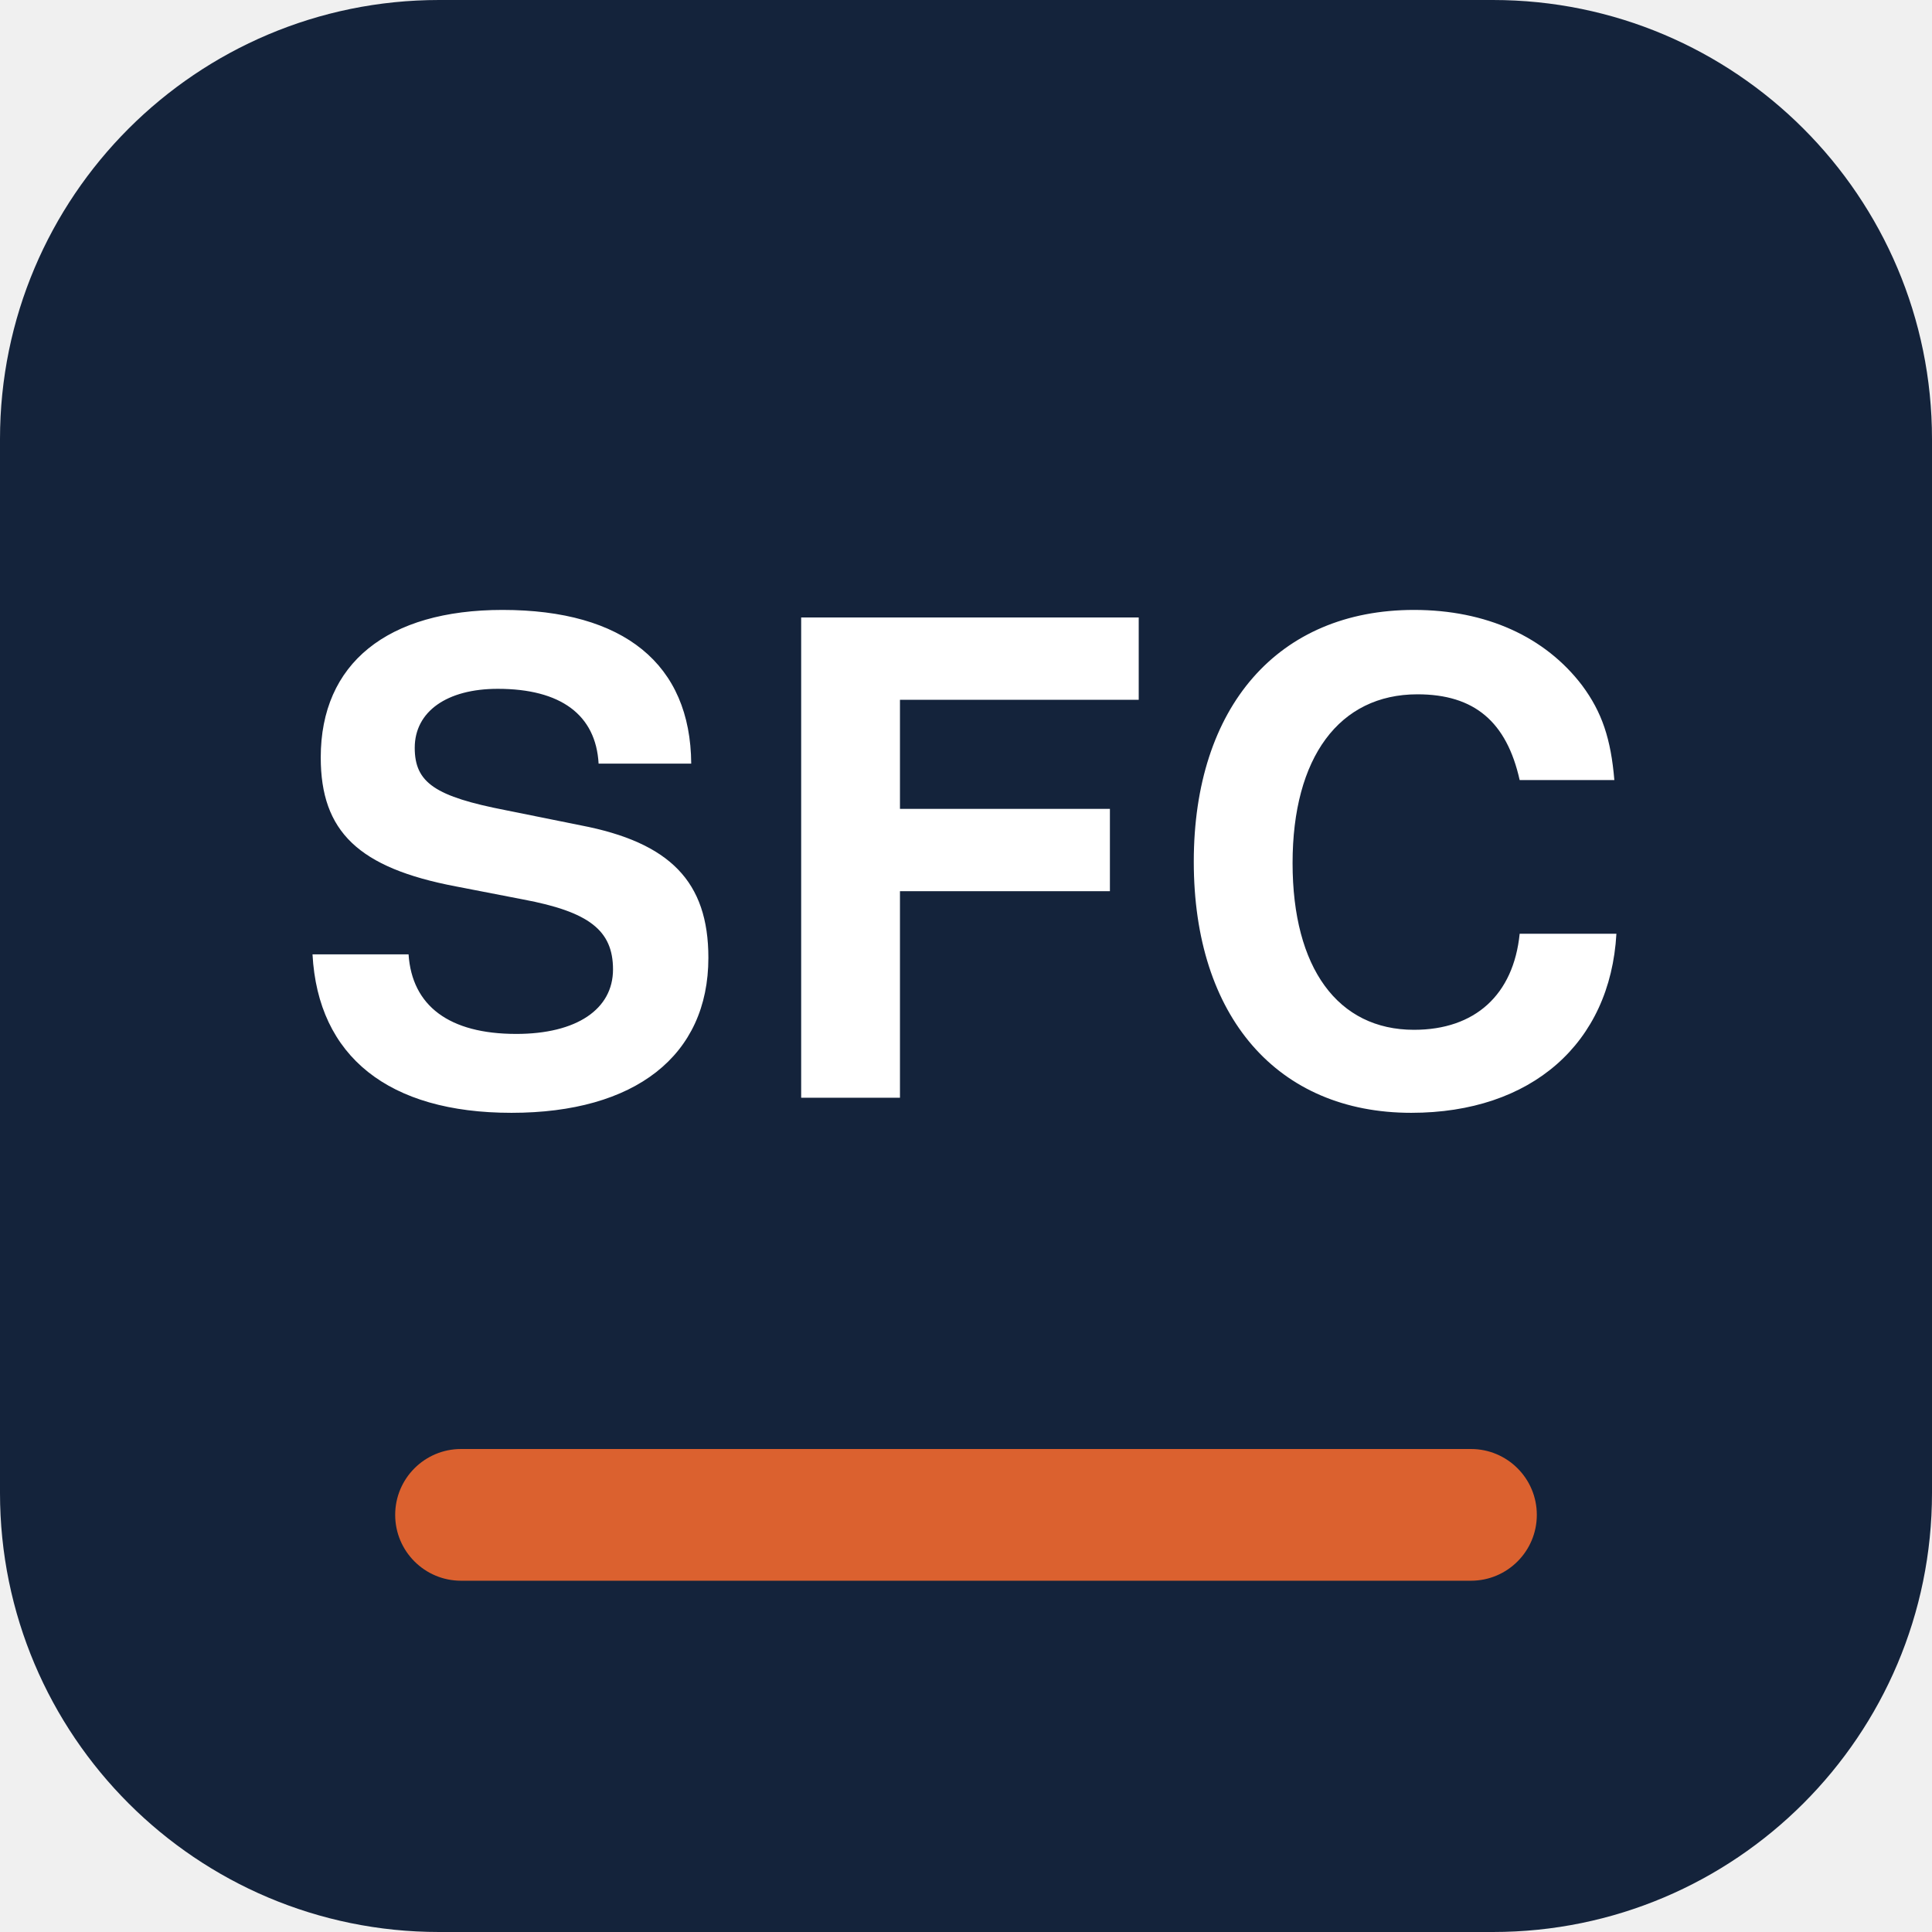
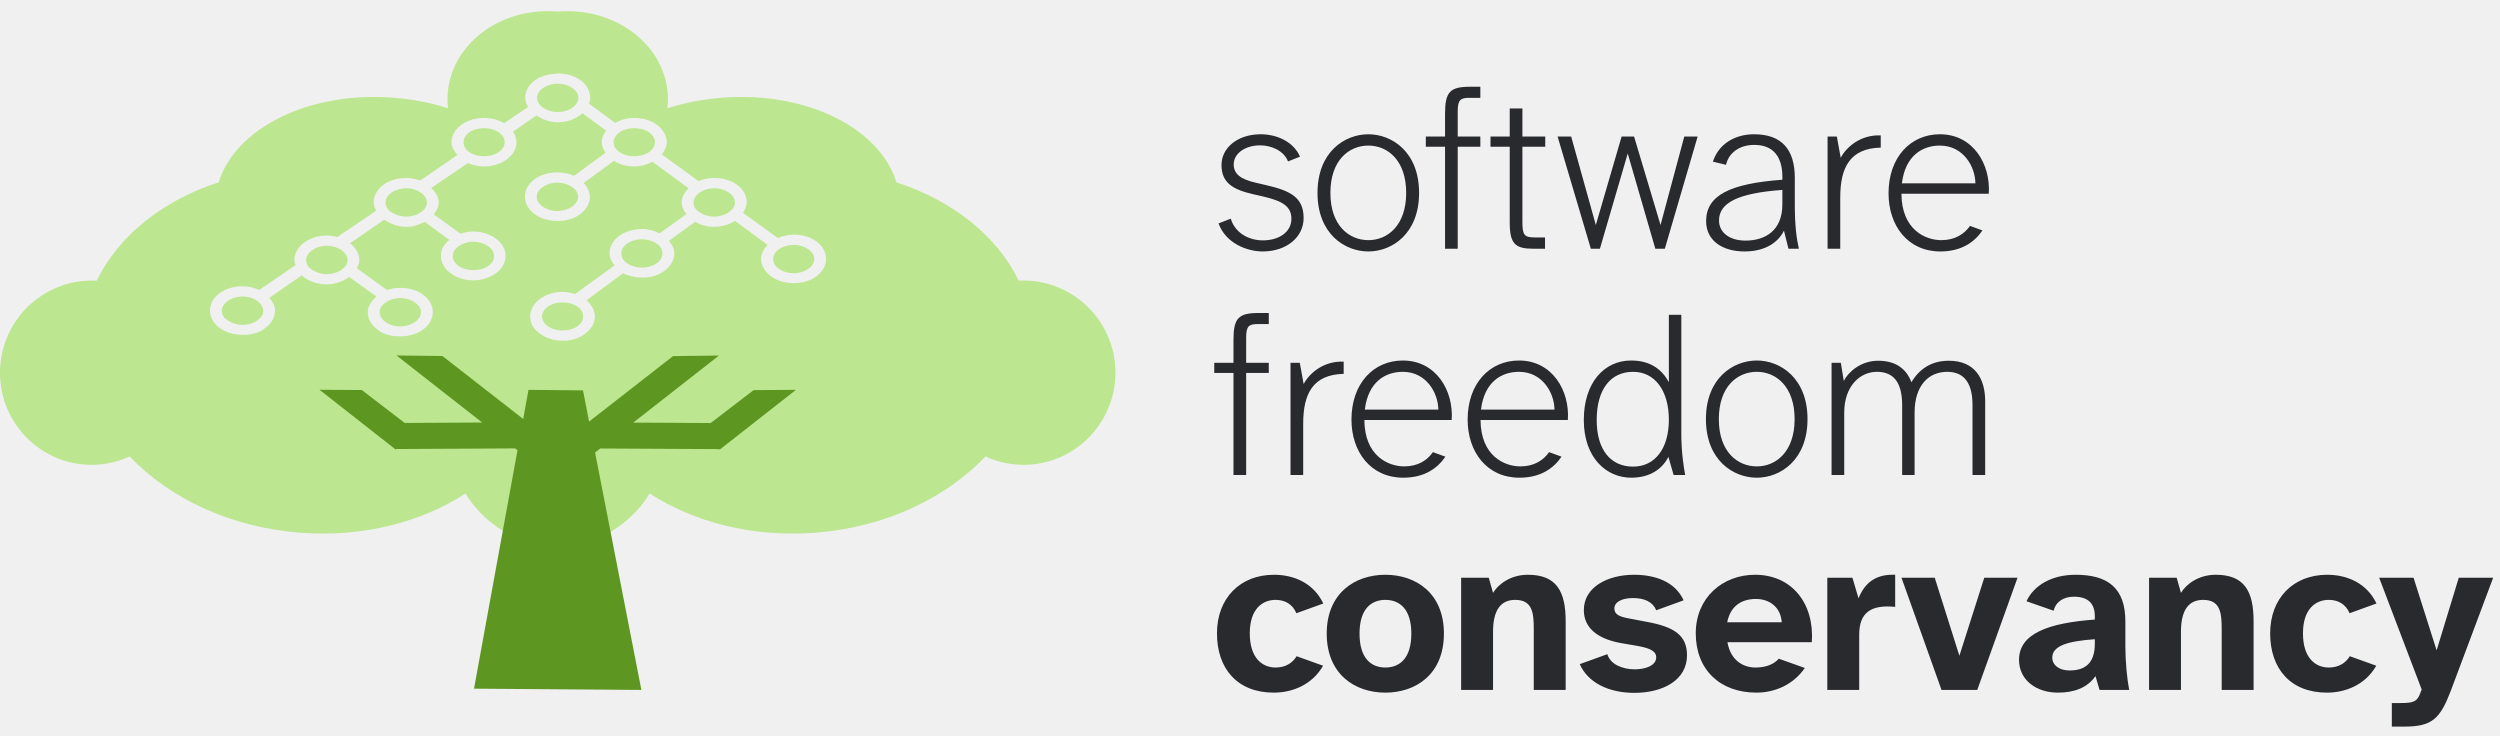
- <svg xmlns="http://www.w3.org/2000/svg" width="44" height="44" viewBox="0 0 44 44">
-   <rect x="0" y="0" width="44" height="44" rx="10" fill="#14233b" />
-   <rect x="9" y="33" width="26" height="3" rx="1.5" fill="#db612f" />
-   <text x="22" y="25" text-anchor="middle" font-family="Helvetica,Arial,sans-serif" font-weight="700" font-size="15" fill="#ffffff" letter-spacing="0.5">SFC</text>
+ <svg xmlns="http://www.w3.org/2000/svg" width="221" height="65" viewBox="0 0 221 65" fill="none">
+   <path d="M111.62 22.229C110.22 22.229 108.34 21.489 107.72 19.749L108.8 19.329C109.16 20.549 110.34 21.249 111.64 21.249C113.12 21.249 114.16 20.469 114.16 19.349C114.16 18.229 113.36 17.769 111.66 17.369L110.78 17.169C109.06 16.769 107.98 16.209 107.98 14.589C107.98 13.069 109.4 11.869 111.44 11.869C112.96 11.869 114.38 12.589 114.92 13.849L113.86 14.269C113.5 13.329 112.4 12.849 111.4 12.849C110.04 12.849 109.06 13.589 109.06 14.529C109.06 15.369 109.64 15.849 111.08 16.169L111.94 16.369C114 16.849 115.24 17.409 115.24 19.269C115.24 20.989 113.7 22.229 111.62 22.229ZM120.967 22.229C118.867 22.229 116.467 20.669 116.467 17.049C116.467 13.429 118.867 11.869 120.967 11.869C123.047 11.869 125.447 13.429 125.447 17.049C125.447 20.669 123.047 22.229 120.967 22.229ZM120.967 21.229C122.667 21.229 124.307 19.929 124.307 17.049C124.307 14.169 122.667 12.869 120.967 12.869C119.247 12.869 117.607 14.169 117.607 17.049C117.607 19.929 119.247 21.229 120.967 21.229ZM127.742 21.989V12.969H126.042V12.069H127.742V10.049C127.742 8.149 128.162 7.669 129.942 7.669H130.862V8.649H129.882C129.102 8.649 128.862 8.829 128.862 9.849V12.069H130.862V12.969H128.862V21.989H127.742ZM135.58 21.989C133.96 21.989 133.46 21.589 133.46 19.669V12.969H131.76V12.069H133.46V9.589H134.58V12.069H136.6V12.969H134.58V19.629C134.58 20.789 134.76 20.989 135.68 20.989H136.58V21.989H135.58ZM140.631 21.989L137.691 12.069H138.891L141.071 19.889L143.351 12.069H144.451L146.791 19.889L148.891 12.069H150.071L147.171 21.989H146.331L143.891 13.569L141.431 21.989H140.631ZM154.221 22.229C152.281 22.229 150.821 21.289 150.821 19.549C150.821 17.269 152.921 16.229 157.561 15.889V15.629C157.561 13.909 156.801 12.809 155.081 12.809C153.701 12.809 152.801 13.569 152.581 14.569L151.421 14.289C151.941 12.689 153.401 11.869 155.061 11.869C157.501 11.869 158.661 13.209 158.661 15.729V18.109C158.661 19.989 158.821 21.109 159.021 21.989H158.101L157.701 20.389C157.261 21.309 156.181 22.229 154.221 22.229ZM154.301 21.269C156.021 21.269 157.561 20.409 157.561 18.069V16.789C153.681 17.069 151.961 17.909 151.961 19.489C151.961 20.549 152.881 21.269 154.301 21.269ZM161.558 21.989V12.069H162.378L162.718 13.949C163.218 12.989 164.498 11.889 166.258 11.969V13.049C163.538 13.109 162.678 14.809 162.678 17.449V21.989H161.558ZM171.527 22.229C168.647 22.229 166.947 19.949 166.947 17.089C166.947 13.909 168.887 11.869 171.487 11.869C174.427 11.869 175.987 14.529 175.807 17.129H168.087C168.107 20.329 170.227 21.229 171.607 21.229C172.827 21.229 173.647 20.689 174.147 19.969L175.247 20.369C174.587 21.349 173.447 22.229 171.527 22.229ZM174.627 16.209C174.607 14.709 173.547 12.869 171.487 12.869C169.967 12.869 168.427 13.729 168.127 16.209H174.627ZM109.04 41.989V32.969H107.34V32.069H109.04V30.049C109.04 28.149 109.46 27.669 111.24 27.669H112.16V28.649H111.18C110.4 28.649 110.16 28.829 110.16 29.849V32.069H112.16V32.969H110.16V41.989H109.04ZM114.082 41.989V32.069H114.902L115.242 33.949C115.742 32.989 117.022 31.889 118.782 31.969V33.049C116.062 33.109 115.202 34.809 115.202 37.449V41.989H114.082ZM124.05 42.229C121.17 42.229 119.47 39.949 119.47 37.089C119.47 33.909 121.41 31.869 124.01 31.869C126.95 31.869 128.51 34.529 128.33 37.129H120.61C120.63 40.329 122.75 41.229 124.13 41.229C125.35 41.229 126.17 40.689 126.67 39.969L127.77 40.369C127.11 41.349 125.97 42.229 124.05 42.229ZM127.15 36.209C127.13 34.709 126.07 32.869 124.01 32.869C122.49 32.869 120.95 33.729 120.65 36.209H127.15ZM134.319 42.229C131.439 42.229 129.739 39.949 129.739 37.089C129.739 33.909 131.679 31.869 134.279 31.869C137.219 31.869 138.779 34.529 138.599 37.129H130.879C130.899 40.329 133.019 41.229 134.399 41.229C135.619 41.229 136.439 40.689 136.939 39.969L138.039 40.369C137.379 41.349 136.239 42.229 134.319 42.229ZM137.419 36.209C137.399 34.709 136.339 32.869 134.279 32.869C132.759 32.869 131.219 33.729 130.919 36.209H137.419ZM144.188 42.229C142.028 42.229 140.008 40.489 140.008 37.129C140.008 33.809 141.828 31.869 144.188 31.869C145.988 31.869 146.968 32.749 147.528 33.789V27.829H148.628V38.329C148.628 38.809 148.628 40.109 148.968 41.989H147.948L147.488 40.389C146.968 41.409 145.928 42.229 144.188 42.229ZM144.368 41.249C146.328 41.249 147.528 39.609 147.528 37.109C147.528 34.529 146.288 32.869 144.368 32.869C142.348 32.869 141.148 34.449 141.148 37.129C141.148 39.749 142.368 41.249 144.368 41.249ZM155.304 42.229C153.204 42.229 150.804 40.669 150.804 37.049C150.804 33.429 153.204 31.869 155.304 31.869C157.384 31.869 159.784 33.429 159.784 37.049C159.784 40.669 157.384 42.229 155.304 42.229ZM155.304 41.229C157.004 41.229 158.644 39.929 158.644 37.049C158.644 34.169 157.004 32.869 155.304 32.869C153.584 32.869 151.944 34.169 151.944 37.049C151.944 39.929 153.584 41.229 155.304 41.229ZM161.91 41.989V32.069H162.73L162.99 33.669C163.39 32.889 164.49 31.889 166.03 31.889C167.65 31.889 168.55 32.669 168.97 33.789C169.67 32.609 170.75 31.889 172.27 31.889C174.57 31.889 175.49 33.449 175.49 35.469V41.989H174.37V35.809C174.37 34.149 173.83 32.869 172.13 32.869C170.45 32.869 169.25 34.129 169.25 36.469V41.989H168.15V35.809C168.15 34.149 167.63 32.869 165.93 32.869C164.37 32.869 163.03 34.189 163.03 36.469V41.989H161.91ZM112.6 61.229C109.38 61.229 107.58 59.109 107.58 55.989C107.58 52.889 109.62 50.809 112.62 50.809C114.34 50.809 116.1 51.509 116.98 53.349L114.6 54.209C114.26 53.389 113.56 53.029 112.76 53.029C111.6 53.029 110.48 53.829 110.48 55.989C110.48 58.209 111.62 59.009 112.76 59.009C113.64 59.009 114.26 58.609 114.62 58.009L116.96 58.849C115.98 60.569 114.2 61.229 112.6 61.229ZM122.462 61.229C119.782 61.229 117.282 59.609 117.282 56.009C117.282 52.429 119.782 50.809 122.462 50.809C125.162 50.809 127.642 52.429 127.642 56.009C127.642 59.609 125.162 61.229 122.462 61.229ZM122.462 59.009C123.722 59.009 124.762 58.209 124.762 56.009C124.762 53.829 123.722 53.029 122.462 53.029C121.222 53.029 120.182 53.829 120.182 56.009C120.182 58.209 121.222 59.009 122.462 59.009ZM129.165 60.989V51.069H131.605L131.985 52.409C132.445 51.649 133.525 50.809 135.065 50.809C137.605 50.809 138.405 52.289 138.405 54.909V60.989H135.585V55.629C135.585 54.209 135.485 53.029 133.945 53.029C132.625 53.029 131.985 53.989 131.985 55.849V60.989H129.165ZM144.471 61.249C142.211 61.249 140.371 60.349 139.651 58.709L142.091 57.829C142.331 58.689 143.371 59.169 144.511 59.169C145.511 59.169 146.411 58.809 146.411 58.109C146.411 57.629 146.011 57.329 144.811 57.109L143.191 56.829C141.311 56.469 140.011 55.569 140.011 53.929C140.011 51.889 142.131 50.809 144.451 50.809C146.331 50.809 148.091 51.429 148.831 53.069L146.411 53.949C146.111 53.209 145.371 52.869 144.371 52.869C143.311 52.869 142.711 53.249 142.711 53.789C142.711 54.269 143.071 54.509 143.991 54.669L145.671 54.989C148.011 55.429 149.131 56.169 149.131 57.929C149.131 60.109 147.031 61.249 144.471 61.249ZM155.265 61.229C152.065 61.229 149.905 59.209 149.905 55.989C149.905 52.829 152.285 50.809 155.145 50.809C158.405 50.809 160.405 53.349 160.165 56.769H152.705C152.985 58.389 154.105 59.009 155.185 59.009C156.165 59.009 156.845 58.689 157.245 58.229L159.545 59.049C158.545 60.509 156.925 61.229 155.265 61.229ZM157.505 55.009C157.425 53.729 156.485 52.949 155.225 52.949C154.045 52.949 152.985 53.489 152.685 55.009H157.505ZM161.534 60.989V51.069H163.754L164.294 52.889C164.914 51.349 165.994 50.749 167.534 50.809V53.649C165.374 53.429 164.354 54.169 164.354 56.109V60.989H161.534ZM171.63 60.989L168.09 51.069H171.03L173.21 57.969L175.41 51.069H178.35L174.79 60.989H171.63ZM181.922 61.229C180.022 61.229 178.482 60.129 178.482 58.329C178.482 55.989 181.122 55.069 185.182 54.769V54.469C185.182 53.309 184.542 52.749 183.342 52.749C182.442 52.749 181.742 53.169 181.542 53.989L179.142 53.149C179.762 51.789 181.322 50.809 183.482 50.809C186.322 50.809 187.882 51.969 187.882 54.929V57.129C187.882 58.489 188.042 60.109 188.222 60.989H185.602L185.242 59.769C184.522 60.789 183.382 61.229 181.922 61.229ZM182.942 59.269C184.222 59.269 185.182 58.729 185.182 56.909V56.509C182.802 56.669 181.422 57.089 181.422 58.129C181.422 58.809 182.042 59.269 182.942 59.269ZM189.977 60.989V51.069H192.417L192.797 52.409C193.257 51.649 194.337 50.809 195.877 50.809C198.417 50.809 199.217 52.289 199.217 54.909V60.989H196.397V55.629C196.397 54.209 196.297 53.029 194.757 53.029C193.437 53.029 192.797 53.989 192.797 55.849V60.989H189.977ZM205.702 61.229C202.482 61.229 200.682 59.109 200.682 55.989C200.682 52.889 202.722 50.809 205.722 50.809C207.442 50.809 209.202 51.509 210.082 53.349L207.702 54.209C207.362 53.389 206.662 53.029 205.862 53.029C204.702 53.029 203.582 53.829 203.582 55.989C203.582 58.209 204.722 59.009 205.862 59.009C206.742 59.009 207.362 58.609 207.722 58.009L210.062 58.849C209.082 60.569 207.302 61.229 205.702 61.229ZM211.437 64.229V62.149H212.157C213.357 62.149 213.677 62.049 213.977 61.209L214.077 60.949L210.317 51.069H213.357L215.397 57.489L217.357 51.069H220.397L216.657 61.049C215.717 63.509 215.017 64.229 212.597 64.229H211.437Z" fill="#292A2E" />
+   <path fill-rule="evenodd" clip-rule="evenodd" d="M48.299 0.99C43.706 1.042 39.897 4.151 39.579 8.252C39.545 8.7 39.558 9.138 39.607 9.572C38.102 9.09 36.479 8.77 34.766 8.637C27.304 8.059 20.814 11.32 19.334 16.119C14.4 17.717 10.483 20.825 8.552 24.811C4.17 24.583 0.367 27.911 0.025 32.32C-0.322 36.799 3.009 40.721 7.479 41.067C8.894 41.177 10.261 40.901 11.468 40.352C14.959 44.028 20.34 46.612 26.514 47.091C32.075 47.523 37.239 46.158 41.147 43.625C42.691 46.178 45.559 48.066 48.986 48.577V48.659C49.089 48.649 49.188 48.617 49.289 48.604C49.393 48.617 49.487 48.649 49.592 48.659V48.577C53.025 48.069 55.885 46.181 57.431 43.625C61.339 46.158 66.53 47.523 72.092 47.091C78.266 46.613 83.62 44.028 87.111 40.352C88.317 40.901 89.684 41.177 91.099 41.067C95.569 40.721 98.928 36.799 98.581 32.32C98.239 27.911 94.436 24.583 90.054 24.811C88.123 20.825 84.178 17.717 79.244 16.119C77.765 11.32 71.302 8.059 63.84 8.637C62.127 8.77 60.503 9.09 58.999 9.572C59.047 9.138 59.061 8.7 59.026 8.252C58.708 4.151 54.872 1.042 50.279 0.99C49.973 0.987 49.656 0.994 49.344 1.018C49.326 1.02 49.307 1.016 49.289 1.018C49.271 1.016 49.252 1.02 49.234 1.018C48.922 0.994 48.605 0.987 48.299 0.99ZM49.179 6.492H49.317C50.096 6.492 50.803 6.711 51.325 7.097C51.847 7.483 52.177 8.032 52.177 8.637C52.177 8.816 52.122 8.992 52.067 9.16L54.378 10.865C54.859 10.596 55.416 10.425 56.056 10.425C56.835 10.425 57.542 10.646 58.064 11.03C58.586 11.414 58.944 11.966 58.944 12.57C58.944 12.969 58.752 13.325 58.504 13.643L61.75 16.009C62.161 15.837 62.622 15.734 63.125 15.734C63.904 15.734 64.638 15.953 65.16 16.339C65.683 16.725 66.013 17.274 66.013 17.879C66.013 18.221 65.87 18.531 65.683 18.814L68.764 21.043C69.18 20.866 69.657 20.74 70.167 20.74C70.946 20.74 71.653 20.959 72.175 21.345C72.697 21.731 73.027 22.281 73.027 22.886C73.027 23.49 72.697 24.04 72.175 24.426C71.653 24.812 70.946 25.031 70.167 25.031C69.387 25.031 68.681 24.812 68.159 24.426C67.637 24.04 67.278 23.49 67.278 22.886C67.278 22.419 67.525 21.997 67.856 21.648L64.968 19.53C64.468 19.846 63.823 20.052 63.125 20.052C62.488 20.052 61.926 19.879 61.447 19.612L59.136 21.29C59.336 21.533 59.507 21.796 59.577 22.088C59.6 22.185 59.604 22.287 59.604 22.39C59.604 22.995 59.273 23.545 58.751 23.931C58.49 24.124 58.183 24.295 57.844 24.398C57.674 24.45 57.505 24.482 57.321 24.508C57.137 24.535 56.938 24.536 56.743 24.536C56.13 24.536 55.562 24.4 55.093 24.151L51.847 26.544C52.182 26.826 52.431 27.197 52.535 27.589C52.57 27.72 52.59 27.836 52.59 27.974C52.59 28.579 52.259 29.101 51.737 29.487C51.607 29.584 51.476 29.685 51.325 29.762C51.021 29.917 50.675 30.034 50.307 30.092C50.123 30.121 49.924 30.12 49.729 30.12C48.95 30.12 48.243 29.873 47.721 29.487C47.46 29.294 47.236 29.081 47.089 28.827C47.015 28.7 46.963 28.554 46.923 28.414C46.884 28.274 46.868 28.125 46.868 27.974C46.868 27.369 47.199 26.82 47.721 26.434C48.243 26.048 48.95 25.801 49.729 25.801C50.118 25.801 50.491 25.887 50.83 25.994L54.323 23.463C54.198 23.304 54.099 23.146 54.02 22.968C53.941 22.789 53.883 22.59 53.883 22.39C53.883 21.785 54.213 21.234 54.735 20.85C54.866 20.754 54.996 20.677 55.148 20.602C55.604 20.378 56.159 20.245 56.743 20.245C57.329 20.245 57.854 20.4 58.311 20.63L60.677 18.924C60.562 18.77 60.449 18.604 60.374 18.429C60.3 18.254 60.264 18.071 60.264 17.879C60.264 17.406 60.53 16.994 60.869 16.641L57.679 14.303C57.213 14.546 56.66 14.716 56.056 14.716C55.37 14.716 54.764 14.527 54.268 14.221L51.6 16.174C51.838 16.431 52.015 16.73 52.095 17.054C52.121 17.162 52.15 17.27 52.15 17.384C52.15 17.989 51.819 18.539 51.297 18.924C51.167 19.021 51.011 19.125 50.857 19.2C50.548 19.349 50.212 19.449 49.839 19.502C49.653 19.529 49.456 19.53 49.262 19.53C48.482 19.53 47.776 19.31 47.254 18.924C46.732 18.538 46.401 17.989 46.401 17.384C46.401 16.779 46.731 16.227 47.254 15.844C47.776 15.46 48.483 15.239 49.262 15.239C49.799 15.239 50.315 15.346 50.747 15.541L53.525 13.506C53.337 13.221 53.195 12.913 53.195 12.57C53.195 12.477 53.204 12.385 53.222 12.295C53.279 12.027 53.416 11.777 53.58 11.553L51.49 10.012C50.959 10.489 50.194 10.81 49.317 10.81C48.586 10.81 47.929 10.548 47.419 10.205L45.356 11.635C45.538 11.917 45.658 12.234 45.658 12.57C45.658 13.175 45.328 13.697 44.806 14.083C44.283 14.469 43.577 14.716 42.797 14.716C42.277 14.716 41.79 14.597 41.367 14.413L38.121 16.614C38.483 16.972 38.782 17.389 38.782 17.879C38.782 17.978 38.776 18.087 38.754 18.182C38.688 18.465 38.525 18.714 38.342 18.952L40.707 20.657C41.057 20.542 41.43 20.465 41.835 20.465C42.614 20.465 43.321 20.712 43.843 21.097C44.365 21.483 44.696 22.006 44.696 22.61C44.696 23.215 44.365 23.765 43.843 24.151C43.321 24.537 42.614 24.783 41.835 24.783C41.056 24.783 40.347 24.537 39.827 24.151C39.307 23.765 38.974 23.215 38.974 22.61C38.974 22.333 39.037 22.074 39.167 21.84C39.231 21.723 39.324 21.616 39.414 21.51C39.505 21.404 39.605 21.302 39.717 21.207L37.544 19.612C37.077 19.858 36.53 20.052 35.921 20.052C35.166 20.052 34.484 19.783 33.968 19.419L30.942 21.51C31.308 21.796 31.595 22.173 31.712 22.583C31.752 22.72 31.767 22.85 31.767 22.995C31.767 23.258 31.662 23.48 31.547 23.711L34.215 25.636C34.575 25.514 34.953 25.444 35.371 25.444C36.15 25.444 36.884 25.663 37.406 26.049C37.928 26.434 38.259 26.984 38.259 27.589C38.259 28.194 37.928 28.745 37.406 29.129C36.884 29.513 36.15 29.735 35.371 29.735C34.981 29.735 34.61 29.7 34.27 29.597C34.101 29.545 33.927 29.479 33.775 29.404C33.624 29.33 33.493 29.225 33.363 29.129C32.841 28.745 32.51 28.194 32.51 27.589C32.51 27.05 32.852 26.588 33.28 26.214L30.86 24.481C30.339 24.865 29.657 25.141 28.879 25.141C27.989 25.141 27.209 24.831 26.679 24.343L23.818 26.324C23.956 26.488 24.087 26.686 24.176 26.874C24.22 26.968 24.261 27.049 24.286 27.149C24.311 27.249 24.313 27.346 24.313 27.451C24.313 28.056 23.983 28.608 23.46 28.992C23.33 29.088 23.2 29.192 23.048 29.267C22.744 29.416 22.398 29.516 22.03 29.57C21.846 29.596 21.647 29.597 21.452 29.597C20.673 29.597 19.939 29.376 19.417 28.992C18.895 28.608 18.564 28.056 18.564 27.451C18.564 26.847 18.895 26.297 19.417 25.911C19.939 25.525 20.673 25.306 21.452 25.306C21.995 25.306 22.475 25.437 22.91 25.636L26.128 23.435C26.083 23.29 26.018 23.157 26.018 22.995C26.018 22.391 26.349 21.841 26.871 21.455C27.393 21.069 28.1 20.822 28.879 20.822C29.212 20.822 29.543 20.881 29.842 20.96L30.282 20.63L30.337 20.602L33.253 18.622C33.137 18.389 33.033 18.143 33.033 17.879C33.033 17.274 33.363 16.725 33.885 16.339C34.407 15.953 35.142 15.734 35.921 15.734C36.363 15.734 36.755 15.818 37.131 15.954L37.516 15.706L40.432 13.698C40.151 13.367 39.909 12.997 39.909 12.57C39.909 11.966 40.267 11.414 40.789 11.03C41.312 10.646 42.018 10.425 42.797 10.425C43.466 10.425 44.066 10.6 44.558 10.893L46.676 9.462C46.538 9.211 46.428 8.927 46.428 8.637C46.428 8.032 46.759 7.483 47.281 7.097C47.769 6.736 48.46 6.547 49.179 6.519L49.179 6.492ZM49.317 7.399C48.783 7.399 48.292 7.572 47.969 7.812C47.726 7.992 47.565 8.197 47.501 8.417C47.48 8.49 47.474 8.559 47.474 8.637C47.474 8.872 47.564 9.097 47.749 9.297C47.81 9.364 47.888 9.43 47.969 9.49C48.211 9.669 48.553 9.815 48.932 9.875C49.058 9.895 49.183 9.902 49.317 9.902C49.85 9.902 50.312 9.73 50.637 9.49C50.964 9.249 51.132 8.949 51.132 8.637C51.132 8.326 50.964 8.053 50.637 7.812C50.312 7.572 49.85 7.399 49.317 7.399ZM42.798 11.333C42.264 11.333 41.773 11.48 41.45 11.718C41.206 11.897 41.065 12.123 41.01 12.351C40.991 12.426 40.982 12.492 40.982 12.57C40.982 12.806 41.053 13.031 41.23 13.231C41.289 13.297 41.369 13.363 41.45 13.423C41.773 13.663 42.264 13.808 42.798 13.808C43.331 13.808 43.793 13.663 44.118 13.423C44.445 13.182 44.613 12.882 44.613 12.57C44.613 12.259 44.445 11.958 44.118 11.718C43.792 11.479 43.331 11.333 42.798 11.333ZM56.056 11.333C55.522 11.333 55.059 11.48 54.736 11.718C54.492 11.897 54.331 12.123 54.268 12.351C54.247 12.426 54.24 12.492 54.24 12.57C54.24 12.806 54.331 13.031 54.516 13.231C54.577 13.297 54.654 13.363 54.736 13.423C55.058 13.663 55.523 13.808 56.056 13.808C56.589 13.808 57.078 13.663 57.404 13.423C57.73 13.182 57.899 12.882 57.899 12.57C57.899 12.259 57.731 11.958 57.404 11.718C57.078 11.479 56.589 11.333 56.056 11.333ZM49.262 16.146C48.728 16.146 48.267 16.32 47.941 16.559C47.696 16.739 47.536 16.944 47.474 17.164C47.453 17.237 47.446 17.306 47.446 17.384C47.446 17.618 47.536 17.844 47.721 18.044C47.783 18.111 47.86 18.177 47.941 18.237C48.185 18.417 48.507 18.562 48.877 18.622C49 18.642 49.128 18.649 49.262 18.649C49.795 18.649 50.287 18.476 50.609 18.237C50.934 17.996 51.105 17.698 51.105 17.384C51.105 17.07 50.934 16.798 50.609 16.559C50.286 16.321 49.795 16.146 49.262 16.146ZM35.921 16.642C35.388 16.642 34.896 16.816 34.573 17.054C34.33 17.233 34.169 17.459 34.105 17.687C34.084 17.763 34.078 17.828 34.078 17.907C34.078 18.142 34.168 18.375 34.353 18.567C34.415 18.631 34.492 18.672 34.573 18.732C34.815 18.912 35.157 19.057 35.536 19.117C35.662 19.137 35.788 19.145 35.921 19.145C36.454 19.145 36.916 18.972 37.241 18.732C37.568 18.491 37.736 18.218 37.736 17.907C37.736 17.595 37.568 17.294 37.241 17.054C36.916 16.816 36.455 16.642 35.921 16.642ZM63.125 16.642C62.592 16.642 62.13 16.816 61.805 17.054C61.559 17.234 61.4 17.459 61.337 17.687C61.316 17.762 61.31 17.829 61.31 17.907C61.31 18.14 61.399 18.374 61.585 18.567C61.646 18.631 61.723 18.672 61.805 18.732C62.049 18.912 62.37 19.057 62.74 19.117C62.863 19.137 62.992 19.145 63.125 19.145C63.658 19.145 64.15 18.971 64.473 18.732C64.797 18.491 64.968 18.221 64.968 17.907C64.968 17.593 64.797 17.293 64.473 17.054C64.15 16.816 63.658 16.642 63.125 16.642ZM56.743 21.153C56.21 21.153 55.719 21.327 55.396 21.565C55.152 21.744 55.011 21.95 54.956 22.17C54.937 22.244 54.928 22.312 54.928 22.39C54.928 22.626 54.998 22.85 55.176 23.05C55.235 23.117 55.315 23.183 55.396 23.243C55.638 23.423 55.98 23.568 56.358 23.628C56.484 23.648 56.61 23.656 56.743 23.656C57.277 23.656 57.766 23.483 58.091 23.243C58.418 23.002 58.559 22.702 58.559 22.39C58.559 22.079 58.418 21.805 58.091 21.565C57.766 21.326 57.277 21.153 56.743 21.153ZM41.835 21.373C41.302 21.373 40.837 21.546 40.515 21.785C40.271 21.966 40.11 22.19 40.047 22.418C40.026 22.494 40.02 22.559 40.02 22.638C40.02 22.952 40.19 23.25 40.515 23.491C40.757 23.67 41.079 23.796 41.45 23.848C41.573 23.866 41.702 23.876 41.835 23.876C42.368 23.876 42.857 23.731 43.183 23.491C43.51 23.25 43.678 22.949 43.678 22.638C43.678 22.326 43.51 22.026 43.183 21.785C42.857 21.545 42.368 21.373 41.835 21.373ZM70.167 21.648C69.633 21.648 69.142 21.822 68.819 22.06C68.575 22.24 68.434 22.445 68.379 22.665C68.36 22.739 68.351 22.807 68.351 22.886C68.351 23.121 68.422 23.346 68.599 23.546C68.658 23.612 68.738 23.678 68.819 23.738C69.061 23.918 69.403 24.063 69.782 24.123C69.908 24.143 70.033 24.151 70.167 24.151C70.7 24.151 71.164 23.978 71.487 23.738C71.811 23.498 71.982 23.199 71.982 22.886C71.982 22.572 71.811 22.299 71.487 22.06C71.164 21.822 70.7 21.648 70.167 21.648ZM28.879 21.73C28.346 21.73 27.882 21.903 27.559 22.143C27.316 22.323 27.155 22.548 27.091 22.775C27.07 22.851 27.064 22.917 27.064 22.995C27.064 23.231 27.154 23.463 27.339 23.656C27.401 23.72 27.478 23.761 27.559 23.821C27.801 23.999 28.124 24.145 28.494 24.206C28.618 24.226 28.746 24.233 28.879 24.233C29.413 24.233 29.904 24.059 30.227 23.821C30.552 23.582 30.722 23.309 30.722 22.995C30.722 22.682 30.551 22.383 30.227 22.143C29.904 21.903 29.413 21.73 28.879 21.73ZM21.453 26.214C20.919 26.214 20.427 26.387 20.105 26.626C19.862 26.807 19.7 27.031 19.637 27.259C19.616 27.335 19.61 27.401 19.61 27.479C19.61 27.714 19.7 27.947 19.885 28.139C19.946 28.203 20.024 28.244 20.105 28.304C20.347 28.483 20.689 28.629 21.067 28.689C21.194 28.709 21.319 28.717 21.453 28.717C21.986 28.717 22.45 28.542 22.773 28.304C23.097 28.065 23.268 27.793 23.268 27.479C23.268 27.165 23.097 26.867 22.773 26.626C22.45 26.387 21.986 26.214 21.453 26.214ZM35.371 26.351C34.838 26.351 34.373 26.524 34.05 26.764C33.807 26.944 33.646 27.149 33.583 27.369C33.562 27.442 33.556 27.511 33.556 27.589C33.556 27.746 33.61 27.913 33.693 28.057C33.735 28.129 33.769 28.183 33.831 28.249C33.892 28.316 33.969 28.382 34.051 28.442C34.293 28.62 34.615 28.767 34.986 28.827C35.109 28.847 35.237 28.854 35.371 28.854C35.904 28.854 36.393 28.68 36.719 28.442C37.046 28.202 37.214 27.901 37.214 27.589C37.214 27.278 37.045 27.005 36.719 26.764C36.393 26.524 35.904 26.351 35.371 26.351ZM49.729 26.736C49.196 26.736 48.734 26.883 48.409 27.122C48.164 27.301 48.004 27.527 47.941 27.754C47.92 27.83 47.914 27.896 47.914 27.974C47.914 28.208 48.004 28.434 48.189 28.634C48.251 28.701 48.327 28.767 48.409 28.827C48.734 29.067 49.196 29.212 49.729 29.212C50.263 29.212 50.754 29.066 51.077 28.827C51.401 28.586 51.545 28.288 51.545 27.974C51.545 27.66 51.402 27.361 51.077 27.122C50.754 26.884 50.263 26.736 49.729 26.736Z" fill="#BCE68F" />
+   <path d="M35.052 31.423L42.621 37.349L35.778 37.389L31.981 34.478L28.241 34.454L34.972 39.734L35.052 39.678V39.694L45.54 39.638L45.747 39.798L41.903 60.878L56.698 60.989L52.607 40.005L53.061 39.646L63.557 39.702V39.686L63.629 39.742L70.361 34.462L66.62 34.486L62.824 37.397L55.98 37.357L63.557 31.431L59.498 31.479L52.072 37.269L51.538 34.51L46.72 34.462L46.25 37.038L39.111 31.471L35.052 31.423Z" fill="#5E9622" />
</svg>
